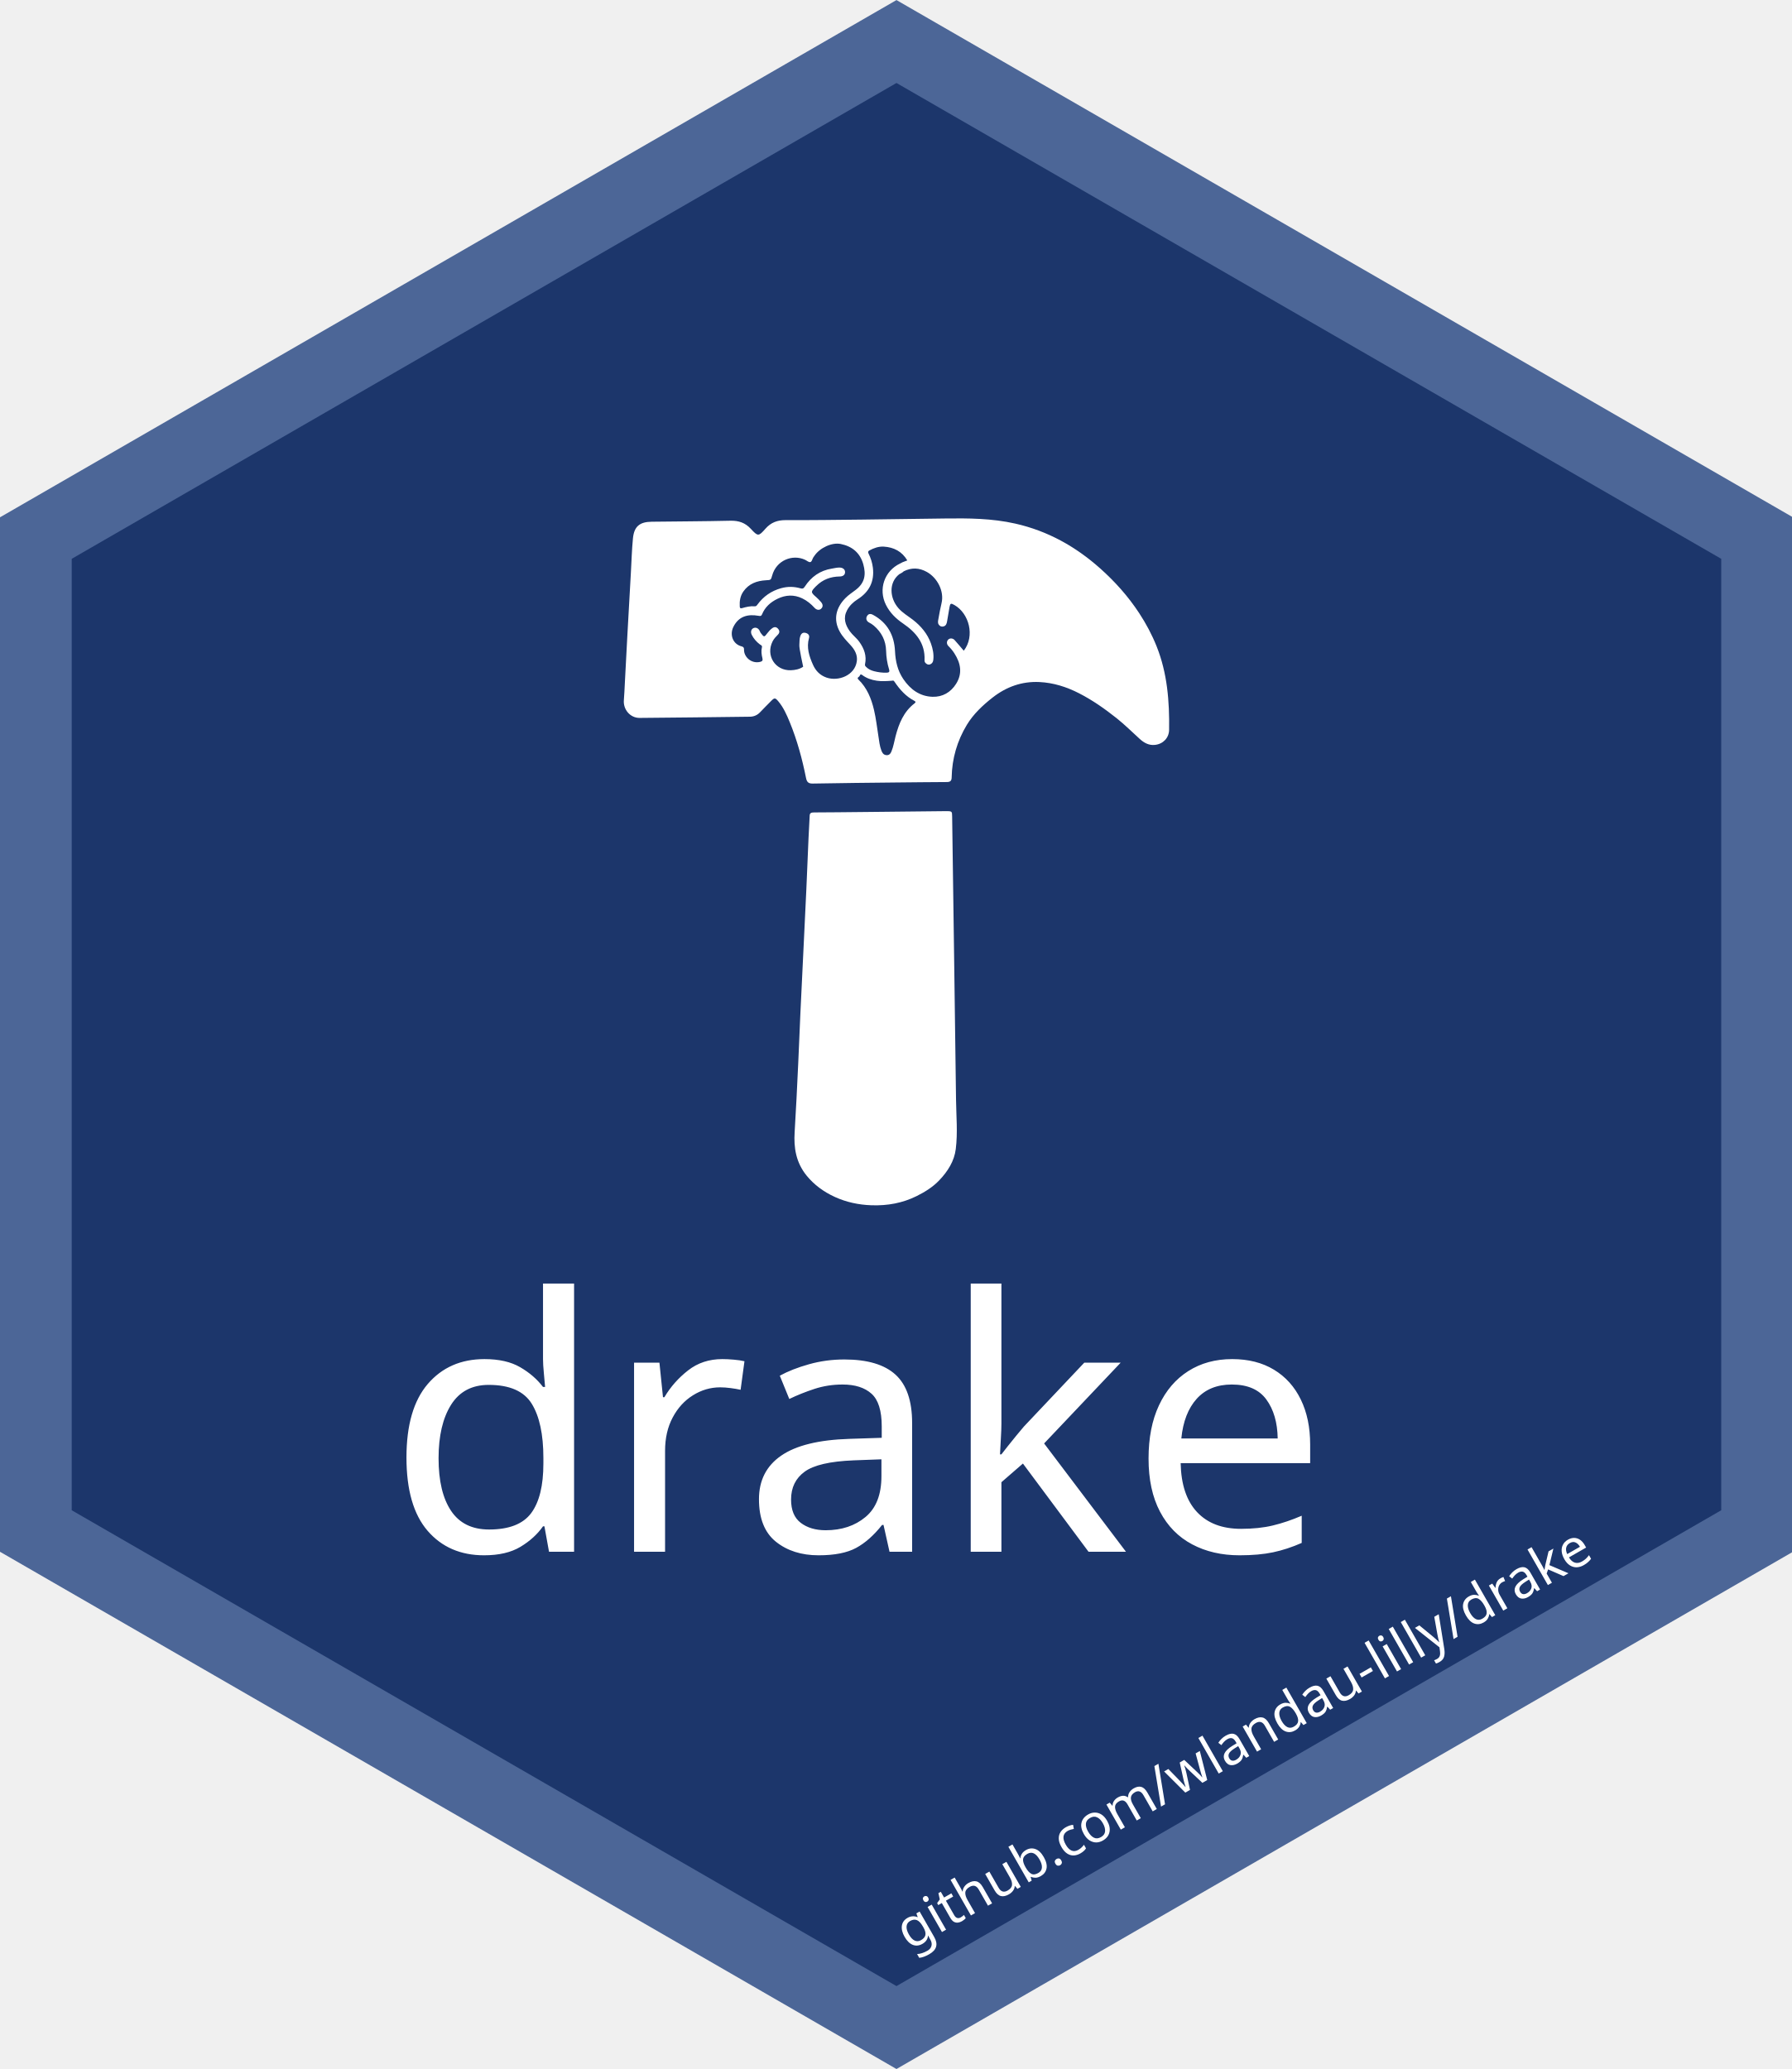
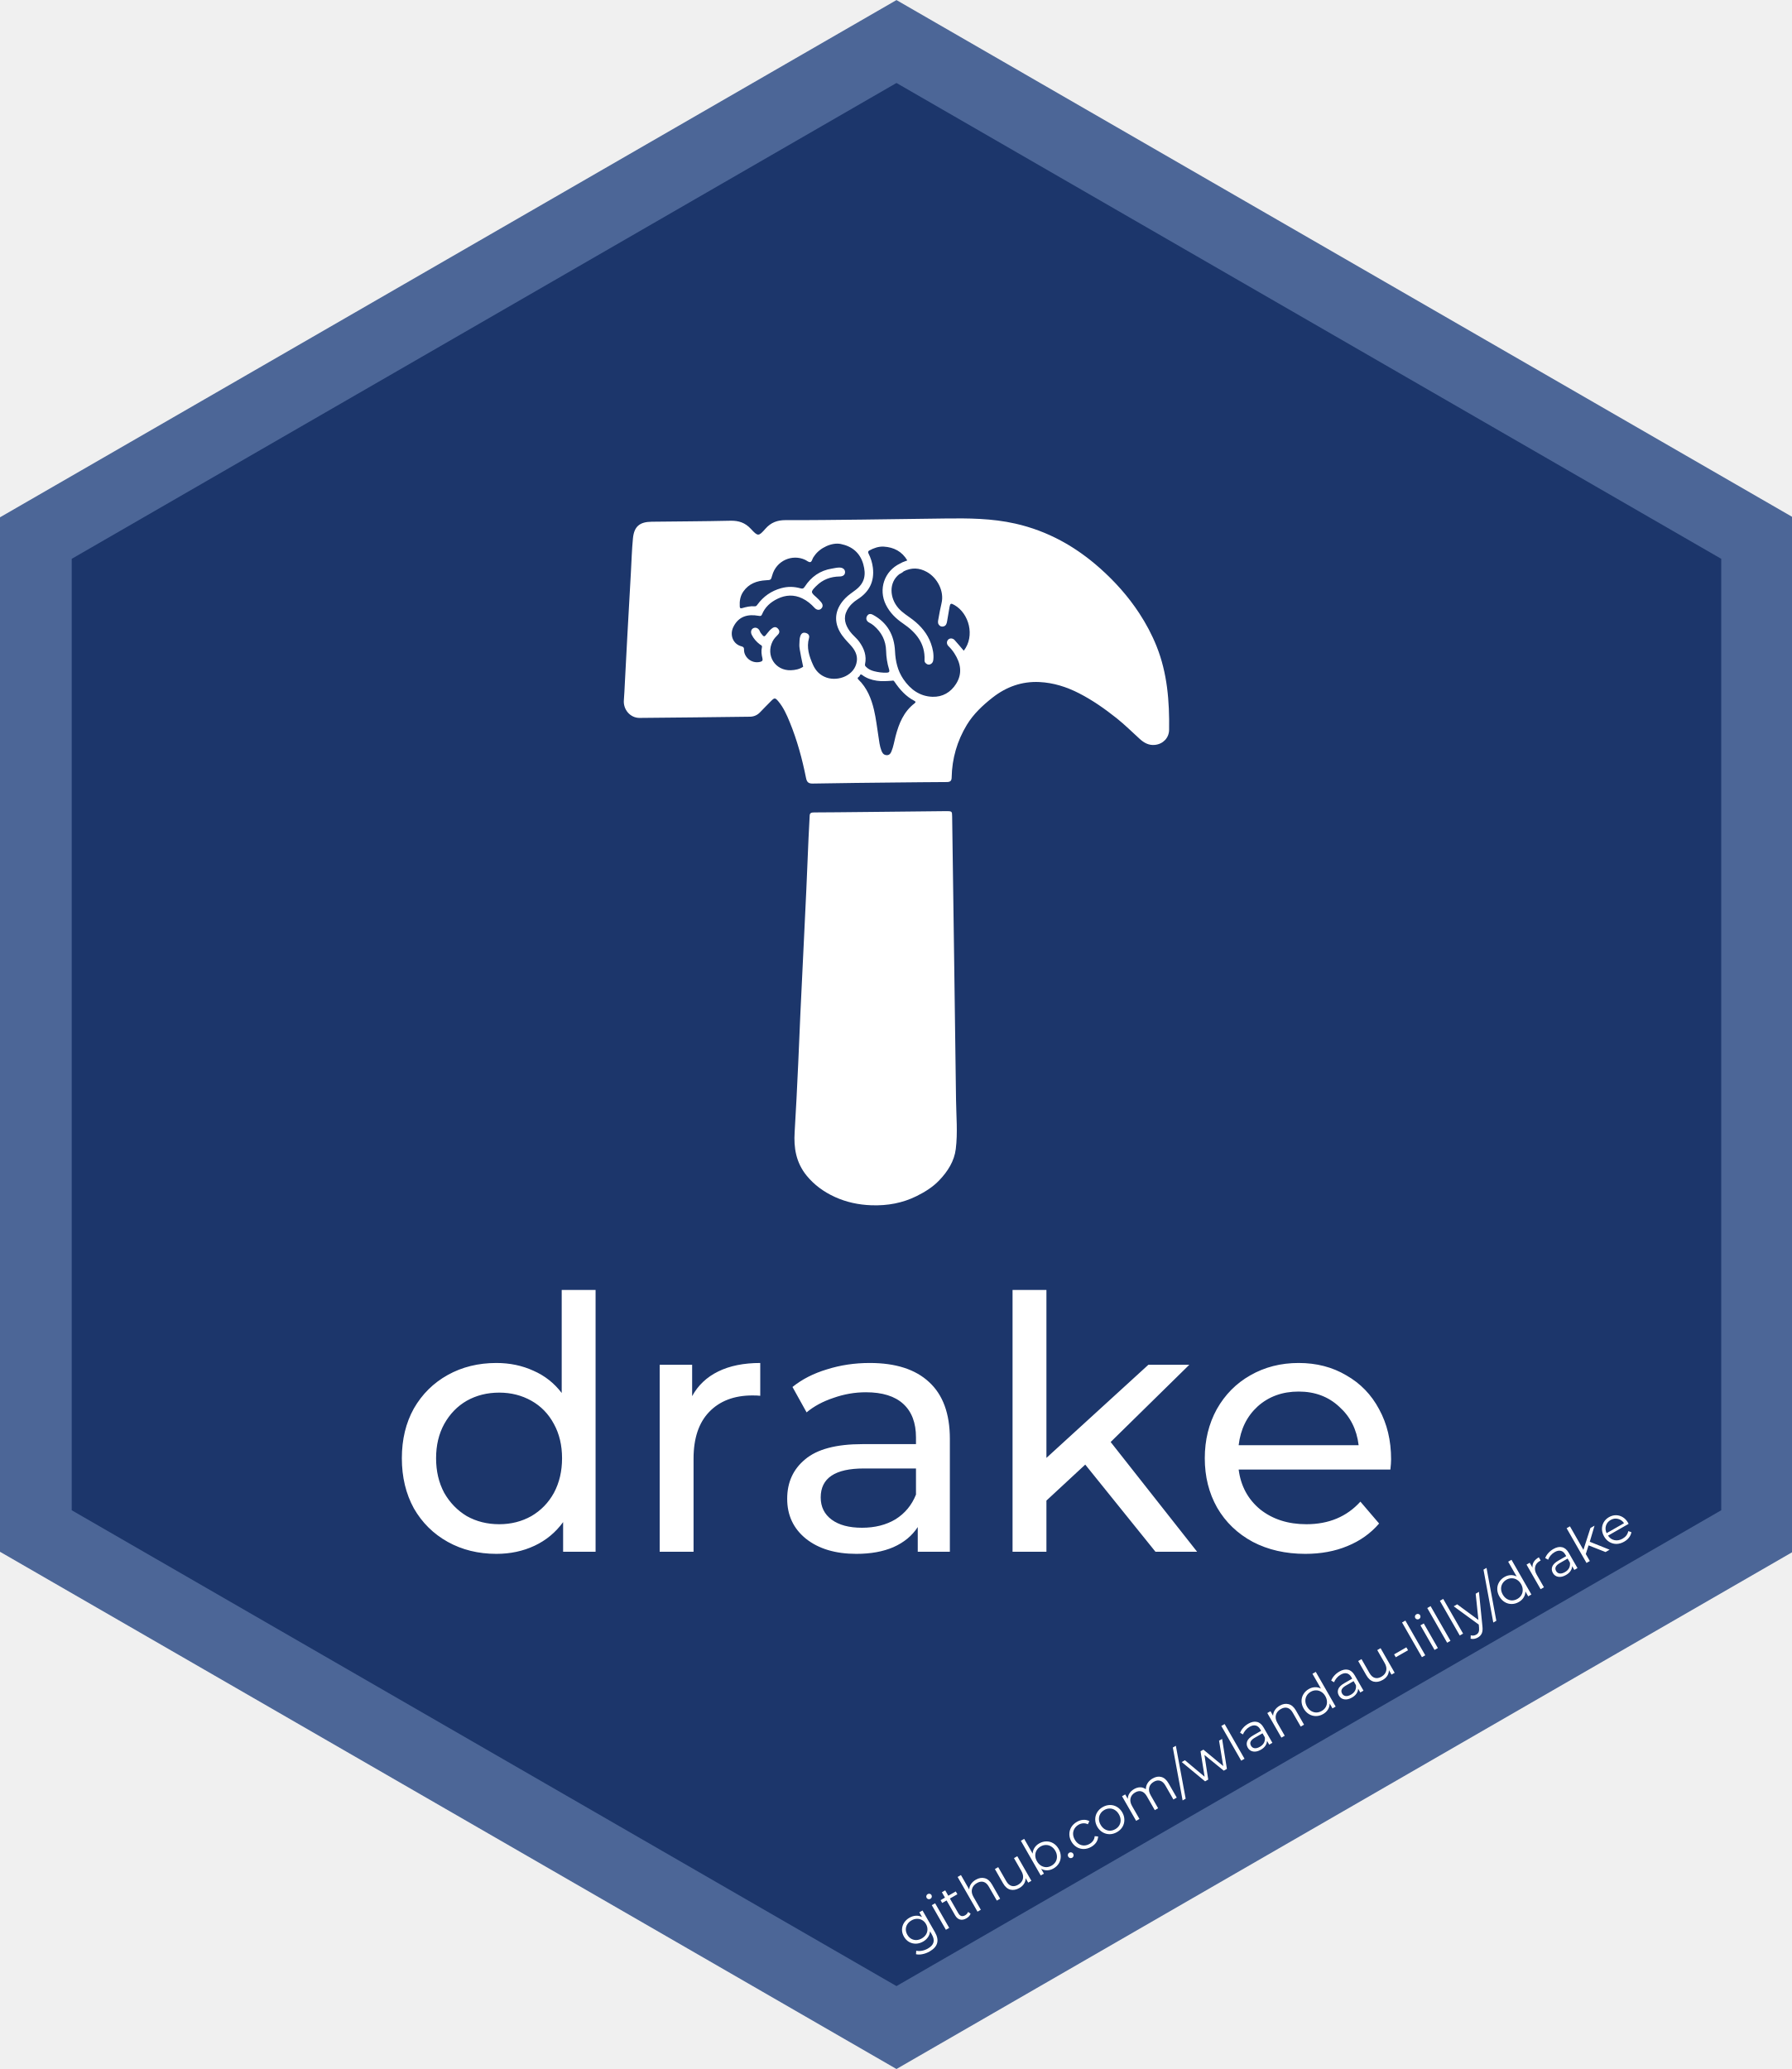
<svg xmlns="http://www.w3.org/2000/svg" xmlns:ns1="https://sketch.io/dtd/" version="1.1" ns1:metadata="eyJ0aXRsZSI6IkxvZ29NYWtyIiwiZGVzY3JpcHRpb24iOiJtYWRlIHdpdGggaHR0cDovL2xvZ29tYWtyLmNvbSIsIm1ldGFkYXRhIjp7InVzZXJBZ2VudCI6eyJ1c2VyQWdlbnQiOiJNb3ppbGxhLzUuMCAoWDExOyBVYnVudHU7IExpbnV4IHg4Nl82NDsgcnY6NTYuMCkgR2Vja28vMjAxMDAxMDEgRmlyZWZveC81Ni4wIiwiZWRnZSI6ZmFsc2UsImZpcmVmb3giOnRydWUsImllIjpmYWxzZSwib3BlcmEiOmZhbHNlLCJjaHJvbWUiOmZhbHNlLCJzYWZhcmkiOmZhbHNlLCJibGFja2JlcnJ5IjpmYWxzZSwibWFjIjpmYWxzZSwid2luZG93cyI6ZmFsc2UsImxpbnV4Ijp0cnVlLCJhbmRyb2lkIjpmYWxzZSwiaW9zIjpmYWxzZSwiX21vYmlsZSI6ZmFsc2UsImNvcmRvdmEiOmZhbHNlLCJwaGFudG9tIjpmYWxzZSwiY2hyb21lQXBwIjpmYWxzZSwibm9kZSI6ZmFsc2UsIm5vZGV3ZWJraXQiOmZhbHNlLCJsYW5nIjoiZW4tdXMiLCJoaXN0b3J5Ijp0cnVlLCJjaG9vc2VFbnRyeSI6ZmFsc2UsImNhbnZhcyI6dHJ1ZSwiY3NzQmFja2dyb3VuZEJsZW5kTW9kZSI6ImJhY2tncm91bmRCbGVuZE1vZGUiLCJjc3NCYWNrZ3JvdW5kQ2xpcCI6ImJhY2tncm91bmRDbGlwIiwiY3NzRmlsdGVyIjoiZmlsdGVyIiwiY3NzVGV4dEZpbGxDb2xvciI6IndlYmtpdFRleHRGaWxsQ29sb3IiLCJjc3NUcmFuc2Zvcm0iOiJ0cmFuc2Zvcm0iLCJjc3NUcmFuc2Zvcm1PcmlnaW4iOiJ0cmFuc2Zvcm1PcmlnaW4iLCJjdHhfaW1hZ2VTbW9vdGhpbmciOnRydWUsImN0eF9saW5lRGFzaCI6dHJ1ZSwiY3R4X2JsaXAiOnRydWUsImdjbyI6eyJzb3VyY2Utb3ZlciI6dHJ1ZSwic291cmNlLWluIjp0cnVlLCJzb3VyY2Utb3V0Ijp0cnVlLCJzb3VyY2UtYXRvcCI6dHJ1ZSwiZGVzdGluYXRpb24tb3ZlciI6dHJ1ZSwiZGVzdGluYXRpb24taW4iOnRydWUsImRlc3RpbmF0aW9uLW91dCI6dHJ1ZSwiZGVzdGluYXRpb24tYXRvcCI6dHJ1ZSwibGlnaHRlciI6dHJ1ZSwiY29weSI6dHJ1ZSwieG9yIjp0cnVlLCJfX2NvbXBvc2l0ZSI6dHJ1ZSwibm9ybWFsIjp0cnVlLCJtdWx0aXBseSI6dHJ1ZSwic2NyZWVuIjp0cnVlLCJvdmVybGF5Ijp0cnVlLCJkYXJrZW4iOnRydWUsImxpZ2h0ZW4iOnRydWUsImNvbG9yLWRvZGdlIjp0cnVlLCJjb2xvci1idXJuIjp0cnVlLCJoYXJkLWxpZ2h0Ijp0cnVlLCJzb2Z0LWxpZ2h0Ijp0cnVlLCJkaWZmZXJlbmNlIjp0cnVlLCJleGNsdXNpb24iOnRydWUsImh1ZSI6dHJ1ZSwic2F0dXJhdGlvbiI6dHJ1ZSwiY29sb3IiOnRydWUsImx1bWlub3NpdHkiOnRydWUsIl9fYmxlbmQiOnRydWV9LCJfcGl4ZWxSYXRpbyI6MSwicGl4ZWxSYXRpbyI6MSwiaWRiIjp0cnVlLCJpbmNvZ25pdG8iOmZhbHNlLCJpb19ibG9iIjp0cnVlLCJpZGJfYmxvYiI6dHJ1ZSwiY2xpcGJvYXJkIjp0cnVlfX0sImNsaXBQYXRoIjp7ImVuYWJsZWQiOnRydWV9LCJleHBvcnREUEkiOjcyLCJleHBvcnRGb3JtYXQiOiJwbmciLCJleHBvcnRRdWFsaXR5IjowLjk1LCJzY2FsZSI6MSwidW5pdHMiOiIlIiwid2lkdGgiOjEwMCwiaGVpZ2h0IjoxMDAsInBhZ2VzIjp7Imxlbmd0aCI6MSwiZGF0YSI6W3sid2lkdGgiOjEwMCwiaGVpZ2h0IjoxMDB9XX19" width="457.047" height="527.768" viewBox="463.36 86 457.047 527.768" ns1:version="5.1.37" id="svg2">
  <defs id="defs23" />
  <path style="fill:#1c366b;fill-opacity:1;stroke:#1c366b;stroke-width:1.03;stroke-opacity:1" d="M 582.169,537.484 473.319,475.296 l 0.215,-125.401 0.215,-125.401 109.119,-62.353 109.119,-62.353 5.6,3.174 c 3.08,1.746 52.214,29.816 109.186,62.38 l 103.585,59.206 v 125.34 125.34 l -108.635,62.218 c -59.749,34.22 -109.101,62.22 -109.67,62.224 -0.569,0.003 -50.017,-27.979 -109.885,-62.183 z" id="path4525" />
-   <text xml:space="preserve" style="font-style:normal;font-weight:normal;font-size:40px;line-height:125%;font-family:sans-serif;letter-spacing:0px;word-spacing:0px;fill:#000000;fill-opacity:1;stroke:none;stroke-width:1px;stroke-linecap:butt;stroke-linejoin:miter;stroke-opacity:1" x="562.073" y="481.824" id="text4180">
-     <tspan id="tspan4182" x="562.073" y="481.824" style="font-style:normal;font-variant:normal;font-weight:500;font-stretch:normal;font-size:90px;font-family:Montserrat;-inkscape-font-specification:'Montserrat Medium';fill:#ffffff;fill-opacity:1">drake</tspan>
-   </text>
-   <text xml:space="preserve" style="font-style:normal;font-weight:normal;font-size:40px;line-height:125%;font-family:sans-serif;letter-spacing:0px;word-spacing:0px;fill:#000000;fill-opacity:1;stroke:none;stroke-width:1px;stroke-linecap:butt;stroke-linejoin:miter;stroke-opacity:1" x="313.252" y="851.972" id="text4241" transform="matrix(0.8677533,-0.4969951,0.4969951,0.8677533,0,0)">
-     <tspan id="tspan4243" x="313.252" y="851.972" style="font-style:normal;font-variant:normal;font-weight:normal;font-stretch:normal;font-size:13.75px;font-family:Montserrat;-inkscape-font-specification:Montserrat;fill:#ffffff">github.com/wlandau-lilly/drake</tspan>
-   </text>
+   <path id="path4500" style="font-style:normal;font-variant:normal;font-weight:500;font-stretch:normal;font-size:90px;line-height:125%;font-family:Montserrat;-inkscape-font-specification:'Montserrat Medium';letter-spacing:0px;word-spacing:0px;fill:#ffffff;fill-opacity:1;stroke:none;stroke-width:1px;stroke-linecap:butt;stroke-linejoin:miter;stroke-opacity:1" d="m 818.158,458.244 q 0,0.99 -0.18,2.61 h -38.7 q 0.81,6.3 5.49,10.17 4.77,3.78 11.79,3.78 8.55,0 13.77,-5.76 l 4.77,5.58 q -3.24,3.78 -8.1,5.76 -4.77,1.98 -10.71,1.98 -7.56,0 -13.41,-3.06 -5.85,-3.15 -9.09,-8.73 -3.15,-5.58 -3.15,-12.6 0,-6.93 3.06,-12.51 3.15,-5.58 8.55,-8.64 5.49,-3.15 12.33,-3.15 6.84,0 12.15,3.15 5.4,3.06 8.37,8.64 3.06,5.58 3.06,12.78 z m -23.58,-17.28 q -6.21,0 -10.44,3.78 -4.14,3.78 -4.86,9.9 h 30.6 q -0.72,-6.03 -4.95,-9.81 -4.14,-3.87 -10.35,-3.87 z m -54.428,18.63 -9.9,9.18 v 13.05 h -8.64 v -66.78 h 8.64 v 42.84 l 26.01,-23.76 h 10.44 l -20.07,19.71 22.05,27.99 h -10.62 z m -54.959,-25.92 q 9.9,0 15.12,4.86 5.31,4.86 5.31,14.49 v 28.8 h -8.19 v -6.3 q -2.16,3.33 -6.21,5.13 -3.96,1.71 -9.45,1.71 -8.01,0 -12.87,-3.87 -4.77,-3.87 -4.77,-10.17 0,-6.3 4.59,-10.08 4.59,-3.87 14.58,-3.87 h 13.68 v -1.71 q 0,-5.58 -3.24,-8.55 -3.24,-2.97 -9.54,-2.97 -4.23,0 -8.28,1.44 -4.05,1.35 -6.84,3.69 l -3.6,-6.48 q 3.69,-2.97 8.82,-4.5 5.13,-1.62 10.89,-1.62 z m -1.98,42.03 q 4.95,0 8.55,-2.16 3.6,-2.25 5.22,-6.3 v -6.66 h -13.32 q -10.98,0 -10.98,7.38 0,3.6 2.79,5.67 2.79,2.07 7.74,2.07 z m -43.321,-33.57 q 2.25,-4.14 6.66,-6.3 4.41,-2.16 10.71,-2.16 v 8.37 q -0.72,-0.09 -1.98,-0.09 -7.02,0 -11.07,4.23 -3.96,4.14 -3.96,11.88 v 23.76 h -8.64 v -47.7 h 8.28 z m -24.628,-27.09 v 66.78 h -8.28 v -7.56 q -2.88,3.96 -7.29,6.03 -4.41,2.07 -9.72,2.07 -6.93,0 -12.42,-3.06 -5.49,-3.06 -8.64,-8.55 -3.06,-5.58 -3.06,-12.78 0,-7.2 3.06,-12.69 3.15,-5.49 8.64,-8.55 5.49,-3.06 12.42,-3.06 5.13,0 9.45,1.98 4.32,1.89 7.2,5.67 v -26.28 z m -24.57,59.76 q 4.5,0 8.19,-2.07 3.69,-2.16 5.76,-5.94 2.07,-3.87 2.07,-8.82 0,-4.95 -2.07,-8.73 -2.07,-3.87 -5.76,-5.94 -3.69,-2.07 -8.19,-2.07 -4.59,0 -8.28,2.07 -3.6,2.07 -5.76,5.94 -2.07,3.78 -2.07,8.73 0,4.95 2.07,8.82 2.16,3.78 5.76,5.94 3.69,2.07 8.28,2.07 z" />
+   <path id="path4568" style="font-style:normal;font-variant:normal;font-weight:normal;font-stretch:normal;font-size:13.75px;line-height:125%;font-family:Montserrat;-inkscape-font-specification:Montserrat;letter-spacing:0px;word-spacing:0px;fill:#ffffff;fill-opacity:1;stroke:none;stroke-width:1px;stroke-linecap:butt;stroke-linejoin:miter;stroke-opacity:1" d="m 878.735,474.71 -5.25,3.007 q 0.632,0.937 1.661,1.156 1.022,0.207 2.06,-0.387 0.585,-0.335 0.958,-0.818 0.366,-0.495 0.492,-1.106 l 0.792,0.276 q -0.131,0.74 -0.613,1.365 -0.47,0.618 -1.222,1.048 -0.966,0.554 -1.95,0.578 -0.979,0.006 -1.813,-0.483 -0.834,-0.489 -1.361,-1.407 -0.526,-0.919 -0.549,-1.872 -0.011,-0.96 0.449,-1.762 0.472,-0.809 1.343,-1.308 0.871,-0.499 1.795,-0.49 0.924,0.009 1.735,0.512 0.804,0.49 1.337,1.421 z m -4.589,-0.985 q -0.907,0.519 -1.192,1.459 -0.281,0.921 0.169,1.9 l 4.45,-2.549 q -0.617,-0.883 -1.565,-1.1 -0.943,-0.236 -1.862,0.29 z m -5.628,6.472 -0.7,2.208 1.025,1.79 -0.847,0.485 -5.071,-8.853 0.847,-0.485 3.437,6.002 1.785,-5.57 1.05,-0.601 -1.215,4.103 5.06,2.03 -1.038,0.595 z m -8.987,0.932 q 1.229,-0.704 2.241,-0.459 1.005,0.233 1.695,1.438 l 2.228,3.89 -0.811,0.465 -0.56,-0.978 q -0.006,0.653 -0.41,1.249 -0.392,0.589 -1.155,1.026 -1.05,0.601 -1.957,0.456 -0.907,-0.146 -1.379,-0.969 -0.458,-0.799 -0.165,-1.617 0.304,-0.824 1.569,-1.548 l 1.993,-1.141 -0.219,-0.382 q -0.465,-0.811 -1.157,-0.969 -0.699,-0.17 -1.57,0.329 -0.597,0.342 -1.029,0.859 -0.44,0.505 -0.635,1.077 l -0.744,-0.414 q 0.245,-0.679 0.79,-1.276 0.538,-0.609 1.278,-1.033 z m 2.975,5.886 q 0.716,-0.41 1.044,-1.026 0.322,-0.628 0.217,-1.392 l -0.588,-1.026 -1.969,1.128 q -1.611,0.923 -0.968,2.044 0.314,0.549 0.916,0.632 0.595,0.071 1.347,-0.359 z m -8.289,-1.147 q -0.064,-0.803 0.336,-1.46 0.412,-0.664 1.283,-1.163 l 0.472,0.823 -0.21,0.104 q -0.99,0.567 -1.203,1.497 -0.212,0.93 0.416,2.027 l 1.831,3.198 -0.847,0.485 -3.595,-6.276 0.811,-0.465 z m -5.351,-1.99 5.071,8.853 -0.811,0.465 -0.711,-1.241 q -0.02,0.851 -0.461,1.547 -0.429,0.689 -1.217,1.14 -0.883,0.506 -1.831,0.51 -0.948,0.004 -1.771,-0.491 -0.823,-0.495 -1.356,-1.426 -0.533,-0.931 -0.544,-1.891 -0.011,-0.96 0.479,-1.764 0.484,-0.816 1.366,-1.321 0.764,-0.437 1.557,-0.464 0.798,-0.045 1.54,0.338 l -2.159,-3.77 z m 1.512,9.972 q 0.656,-0.376 1.01,-0.975 0.359,-0.618 0.336,-1.349 -0.011,-0.738 -0.421,-1.454 -0.41,-0.716 -1.041,-1.099 -0.619,-0.39 -1.327,-0.381 -0.703,-0.01 -1.359,0.366 -0.668,0.383 -1.027,1 -0.354,0.599 -0.343,1.337 0.023,0.732 0.433,1.448 0.41,0.716 1.029,1.106 0.631,0.383 1.334,0.393 0.708,-0.009 1.376,-0.392 z m -8.658,-7.464 0.776,-0.444 2.5,13.495 -0.776,0.444 z m -1.154,5.668 0.887,8.825 q 0.124,1.102 -0.165,1.759 -0.289,0.657 -0.993,1.06 -0.453,0.26 -0.929,0.342 -0.476,0.082 -0.926,-0.04 l 0.032,-0.858 q 0.751,0.204 1.419,-0.179 0.43,-0.246 0.591,-0.655 0.174,-0.416 0.108,-1.139 l -0.074,-0.766 -6.392,-4.658 0.883,-0.506 5.417,3.98 -0.692,-6.686 z m -9.966,2.285 0.847,-0.485 5.071,8.853 -0.847,0.485 z m -3.216,1.842 0.847,-0.485 5.071,8.853 -0.847,0.485 z m -1.74,4.419 0.847,-0.485 3.595,6.276 -0.847,0.485 z m -0.356,-1.618 q -0.263,0.15 -0.544,0.074 -0.281,-0.076 -0.425,-0.327 -0.137,-0.239 -0.06,-0.52 0.076,-0.281 0.339,-0.432 0.262,-0.15 0.544,-0.074 0.275,0.065 0.411,0.303 0.15,0.263 0.074,0.544 -0.076,0.281 -0.339,0.432 z m -4.336,0.883 0.847,-0.485 5.071,8.853 -0.847,0.485 z m -2.026,8.132 3.126,-1.79 0.424,0.74 -3.126,1.79 z m -3.45,-1.574 3.595,6.276 -0.811,0.465 -0.656,-1.145 q -0.006,0.764 -0.406,1.421 -0.407,0.645 -1.159,1.076 -1.229,0.704 -2.334,0.434 -1.1,-0.289 -1.859,-1.613 l -2.084,-3.639 0.847,-0.485 2.036,3.556 q 0.567,0.99 1.35,1.223 0.783,0.233 1.69,-0.286 0.99,-0.567 1.221,-1.492 0.224,-0.937 -0.391,-2.01 l -1.886,-3.293 z m -10.525,5.965 q 1.229,-0.704 2.241,-0.459 1.005,0.233 1.695,1.438 l 2.228,3.89 -0.811,0.465 -0.56,-0.978 q -0.006,0.653 -0.41,1.249 -0.392,0.589 -1.155,1.026 -1.05,0.601 -1.957,0.456 -0.907,-0.146 -1.379,-0.969 -0.458,-0.799 -0.165,-1.617 0.304,-0.824 1.569,-1.548 l 1.993,-1.141 -0.219,-0.382 q -0.465,-0.811 -1.157,-0.969 -0.699,-0.17 -1.57,0.329 -0.597,0.342 -1.029,0.859 -0.44,0.505 -0.635,1.077 l -0.744,-0.414 q 0.245,-0.679 0.79,-1.276 0.538,-0.609 1.278,-1.033 z m 2.975,5.886 q 0.716,-0.41 1.044,-1.026 0.322,-0.628 0.217,-1.392 l -0.588,-1.026 -1.969,1.128 q -1.611,0.923 -0.968,2.044 0.314,0.549 0.916,0.632 0.595,0.071 1.347,-0.359 z m -8.979,-5.807 5.071,8.853 -0.811,0.465 -0.711,-1.241 q -0.02,0.851 -0.461,1.547 -0.429,0.689 -1.217,1.14 -0.883,0.506 -1.831,0.51 -0.948,0.004 -1.771,-0.491 -0.823,-0.495 -1.356,-1.426 -0.533,-0.931 -0.544,-1.891 -0.011,-0.96 0.479,-1.764 0.484,-0.816 1.366,-1.321 0.764,-0.437 1.557,-0.464 0.798,-0.045 1.54,0.338 l -2.159,-3.77 z m 1.512,9.972 q 0.656,-0.376 1.01,-0.975 0.359,-0.618 0.336,-1.349 -0.011,-0.738 -0.421,-1.454 -0.41,-0.716 -1.041,-1.099 -0.619,-0.39 -1.327,-0.381 -0.703,-0.01 -1.359,0.366 -0.668,0.383 -1.027,1 -0.354,0.599 -0.343,1.337 0.023,0.732 0.433,1.448 0.41,0.716 1.029,1.106 0.631,0.383 1.334,0.393 0.708,-0.009 1.376,-0.392 z m -10.703,-1.349 q 1.181,-0.677 2.27,-0.381 1.093,0.277 1.845,1.589 l 2.084,3.639 -0.847,0.485 -2.036,-3.556 q -0.56,-0.978 -1.343,-1.211 -0.783,-0.233 -1.69,0.286 -1.014,0.581 -1.262,1.531 -0.243,0.931 0.365,1.993 l 1.886,3.293 -0.847,0.485 -3.595,-6.276 0.811,-0.465 0.663,1.157 q 0.018,-0.771 0.449,-1.43 0.436,-0.677 1.247,-1.142 z m -8.04,4.605 q 1.229,-0.704 2.241,-0.459 1.005,0.233 1.695,1.438 l 2.228,3.89 -0.811,0.465 -0.56,-0.978 q -0.006,0.653 -0.41,1.249 -0.392,0.589 -1.155,1.026 -1.05,0.601 -1.957,0.456 -0.907,-0.146 -1.379,-0.969 -0.458,-0.799 -0.165,-1.617 0.304,-0.824 1.569,-1.548 l 1.993,-1.141 -0.219,-0.382 q -0.465,-0.811 -1.157,-0.969 -0.699,-0.17 -1.57,0.329 -0.597,0.342 -1.029,0.859 -0.44,0.505 -0.635,1.077 l -0.744,-0.414 q 0.245,-0.679 0.79,-1.276 0.538,-0.609 1.278,-1.033 z m 2.975,5.886 q 0.716,-0.41 1.044,-1.026 0.322,-0.628 0.217,-1.392 l -0.588,-1.026 -1.969,1.128 q -1.611,0.923 -0.968,2.044 0.314,0.549 0.916,0.632 0.595,0.071 1.347,-0.359 z m -9.835,-5.316 0.847,-0.485 5.071,8.853 -0.847,0.485 z m 0.201,3.308 1.22,7.636 -0.799,0.458 -4.926,-4.008 0.965,6.277 -0.799,0.458 -5.957,-4.923 0.811,-0.465 5.023,4.206 -1.038,-6.488 0.728,-0.417 5.059,4.185 -1.062,-6.475 z m -12.571,2.193 0.776,-0.444 2.5,13.495 -0.776,0.444 z m -5.153,7.895 q 1.181,-0.677 2.239,-0.379 1.07,0.291 1.828,1.615 l 2.084,3.639 -0.847,0.485 -2.036,-3.556 q -0.56,-0.978 -1.331,-1.218 -0.759,-0.247 -1.618,0.245 -0.978,0.56 -1.191,1.49 -0.219,0.918 0.389,1.98 l 1.886,3.293 -0.847,0.485 -2.036,-3.556 q -0.56,-0.978 -1.331,-1.218 -0.759,-0.247 -1.63,0.252 -0.966,0.554 -1.191,1.49 -0.219,0.918 0.389,1.98 l 1.886,3.293 -0.847,0.485 -3.595,-6.276 0.811,-0.465 0.656,1.145 q 0.006,-0.764 0.425,-1.416 0.419,-0.652 1.194,-1.096 0.787,-0.451 1.552,-0.445 0.776,-7.7e-4 1.438,0.491 -0.009,-0.819 0.437,-1.534 0.451,-0.734 1.286,-1.212 z m -9.086,13.681 q -0.907,0.519 -1.867,0.531 -0.967,-7.5e-4 -1.801,-0.489 -0.834,-0.489 -1.361,-1.407 -0.526,-0.919 -0.525,-1.886 7.5e-4,-0.967 0.496,-1.79 0.495,-0.823 1.402,-1.342 0.907,-0.519 1.867,-0.531 0.96,-0.011 1.783,0.484 0.834,0.489 1.361,1.407 0.526,0.919 0.525,1.886 0.011,0.96 -0.477,1.795 -0.495,0.823 -1.402,1.342 z m -0.431,-0.752 q 0.668,-0.383 1.022,-0.982 0.359,-0.618 0.336,-1.349 -0.023,-0.732 -0.433,-1.448 -0.41,-0.716 -1.03,-1.106 -0.619,-0.39 -1.327,-0.381 -0.703,-0.01 -1.371,0.373 -0.668,0.383 -1.027,1 -0.354,0.599 -0.343,1.337 0.023,0.732 0.433,1.448 0.41,0.716 1.029,1.106 0.631,0.383 1.334,0.393 0.708,-0.009 1.376,-0.392 z m -6.129,4.508 q -0.931,0.533 -1.903,0.551 -0.96,0.011 -1.795,-0.477 -0.841,-0.501 -1.367,-1.419 -0.526,-0.919 -0.525,-1.886 7.5e-4,-0.967 0.496,-1.79 0.507,-0.829 1.438,-1.362 0.811,-0.465 1.628,-0.505 0.822,-0.059 1.54,0.338 l -0.386,0.792 q -0.577,-0.288 -1.184,-0.241 -0.614,0.035 -1.175,0.356 -0.68,0.39 -1.051,1.014 -0.366,0.606 -0.355,1.344 0.023,0.732 0.433,1.448 0.417,0.728 1.036,1.118 0.625,0.371 1.339,0.374 0.72,-0.016 1.4,-0.406 0.561,-0.321 0.908,-0.821 0.347,-0.5 0.391,-1.143 l 0.878,0.067 q -0.021,0.82 -0.481,1.512 -0.467,0.679 -1.266,1.137 z m -4.871,2.79 q -0.263,0.15 -0.563,0.069 -0.288,-0.088 -0.445,-0.363 -0.157,-0.274 -0.081,-0.556 0.082,-0.3 0.344,-0.451 0.262,-0.15 0.563,-0.069 0.293,0.07 0.451,0.344 0.157,0.274 0.076,0.575 -0.082,0.3 -0.344,0.451 z m -8.406,-3.663 q 0.883,-0.506 1.831,-0.51 0.941,-0.016 1.764,0.479 0.823,0.495 1.356,1.426 0.533,0.931 0.544,1.891 0.011,0.96 -0.472,1.776 -0.484,0.816 -1.366,1.321 -0.787,0.451 -1.611,0.479 -0.812,0.021 -1.556,-0.392 l 0.711,1.241 -0.811,0.465 -5.071,-8.853 0.847,-0.485 2.159,3.77 q 0.045,-0.834 0.476,-1.493 0.436,-0.678 1.2,-1.115 z m 3.166,5.666 q 0.656,-0.376 1.022,-0.982 0.359,-0.618 0.336,-1.349 -0.011,-0.738 -0.421,-1.454 -0.41,-0.716 -1.041,-1.099 -0.619,-0.39 -1.327,-0.381 -0.715,-0.003 -1.371,0.373 -0.668,0.383 -1.027,1 -0.354,0.599 -0.343,1.337 0.023,0.732 0.433,1.448 0.41,0.716 1.03,1.106 0.631,0.383 1.334,0.393 0.708,-0.009 1.376,-0.392 z m -8.756,-2.401 3.595,6.276 -0.811,0.465 -0.656,-1.145 q -0.006,0.764 -0.406,1.421 -0.407,0.645 -1.159,1.076 -1.229,0.704 -2.334,0.434 -1.1,-0.289 -1.859,-1.613 l -2.084,-3.639 0.847,-0.485 2.036,3.556 q 0.567,0.99 1.35,1.223 0.783,0.233 1.69,-0.286 0.99,-0.567 1.221,-1.492 0.224,-0.937 -0.391,-2.01 l -1.886,-3.293 z m -10.572,5.991 q 1.181,-0.677 2.27,-0.381 1.093,0.277 1.845,1.589 l 2.084,3.639 -0.847,0.485 -2.036,-3.556 q -0.56,-0.978 -1.343,-1.211 -0.783,-0.233 -1.69,0.286 -1.014,0.581 -1.262,1.531 -0.243,0.931 0.365,1.993 l 1.886,3.293 -0.847,0.485 -5.071,-8.853 0.847,-0.485 2.105,3.675 q 0.032,-0.747 0.469,-1.394 0.438,-0.647 1.225,-1.098 z m -1.337,8.657 q -0.116,0.351 -0.405,0.676 -0.285,0.306 -0.666,0.524 -0.883,0.506 -1.634,0.302 -0.751,-0.204 -1.249,-1.075 l -2.173,-3.794 -1.122,0.642 -0.41,-0.716 1.122,-0.642 -0.786,-1.372 0.847,-0.485 0.786,1.372 1.909,-1.093 0.41,0.716 -1.909,1.093 2.146,3.747 q 0.321,0.561 0.766,0.702 0.45,0.122 0.975,-0.178 0.263,-0.15 0.453,-0.371 0.203,-0.227 0.293,-0.485 z m -9.897,-2.159 0.847,-0.485 3.595,6.276 -0.847,0.485 z m -0.356,-1.618 q -0.263,0.15 -0.544,0.074 -0.281,-0.076 -0.425,-0.327 -0.137,-0.239 -0.06,-0.52 0.076,-0.281 0.339,-0.432 0.263,-0.15 0.544,-0.074 0.275,0.065 0.411,0.303 0.15,0.263 0.074,0.544 -0.076,0.281 -0.339,0.432 z m -2.013,2.975 3.157,5.512 q 0.916,1.599 0.566,2.813 -0.331,1.22 -1.906,2.122 -0.871,0.499 -1.809,0.687 -0.919,0.194 -1.668,0.02 l 0.06,-0.89 q 0.686,0.146 1.46,0.004 0.786,-0.149 1.502,-0.559 1.193,-0.683 1.433,-1.565 0.246,-0.87 -0.423,-2.039 l -0.458,-0.799 q -0.052,0.822 -0.519,1.501 -0.455,0.672 -1.23,1.117 -0.883,0.506 -1.829,0.541 -0.941,0.016 -1.755,-0.437 -0.809,-0.472 -1.315,-1.355 -0.506,-0.883 -0.496,-1.807 0.021,-0.931 0.518,-1.723 0.497,-0.792 1.392,-1.304 0.799,-0.458 1.628,-0.505 0.829,-0.047 1.571,0.336 l -0.69,-1.205 z m -0.182,7.124 q 0.68,-0.39 1.065,-0.99 0.378,-0.613 0.376,-1.308 0.01,-0.703 -0.373,-1.371 -0.383,-0.668 -0.987,-1.004 -0.599,-0.354 -1.312,-0.326 -0.708,0.009 -1.4,0.406 -0.68,0.39 -1.065,0.99 -0.373,0.594 -0.382,1.297 0.002,0.696 0.385,1.364 0.383,0.668 0.982,1.022 0.611,0.347 1.319,0.338 0.713,-0.028 1.393,-0.418 z" />
  <path d="m 692.005,107.168 210.353,121.378 0,242.694 -210.353,121.378 -210.353,-121.378 0,-242.694 z m 0,-21.15 -228.645,131.937 0,263.877 228.645,131.937 228.645,-131.937 0,-263.877 z" id="path4" style="fill:#4c6697;fill-opacity:1" />
  <g id="g14-7-6" transform="matrix(-1.999304,-0.0532811,-0.05328131,1.999296,1161.546,-144.6881)">
    <g id="g12-3-4">
      <path style="clip-rule:evenodd;fill:#ffffff;fill-rule:evenodd" d="m 263.986,211.75 c -0.042,-0.736 -0.048,-1.474 -0.068,-2.211 -0.053,-2.014 -0.102,-4.027 -0.158,-6.042 -0.075,-2.679 -0.156,-5.356 -0.236,-8.036 -0.043,-1.457 -0.043,-2.917 -0.146,-4.369 -0.107,-1.52 -0.798,-2.126 -2.327,-2.185 -3.351,-0.13 -6.703,-0.229 -10.052,-0.395 -1.045,-0.051 -1.877,0.204 -2.619,0.967 -0.931,0.955 -1.008,0.953 -1.863,-0.071 -0.684,-0.819 -1.493,-1.135 -2.539,-1.16 -3.244,-0.074 -6.486,-0.205 -9.729,-0.327 -3.514,-0.133 -7.025,-0.281 -10.538,-0.422 -3.023,-0.122 -6.036,-0.182 -9.035,0.414 -4.163,0.826 -7.776,2.727 -10.984,5.442 -1.925,1.63 -3.646,3.456 -5.096,5.541 -0.92,1.323 -1.706,2.71 -2.339,4.178 -1.459,3.384 -1.835,6.973 -1.878,10.612 -0.013,1.027 0.716,1.815 1.732,1.961 0.773,0.111 1.396,-0.206 1.968,-0.695 1.01,-0.863 1.968,-1.777 3.039,-2.582 1.545,-1.161 3.137,-2.216 4.876,-3.048 1.604,-0.767 3.289,-1.255 5.082,-1.293 2.241,-0.047 4.201,0.723 5.908,2.132 1.242,1.025 2.397,2.174 3.193,3.57 1.183,2.074 1.778,4.348 1.76,6.756 -0.003,0.421 0.142,0.595 0.602,0.607 2.141,0.056 4.281,0.16 6.422,0.227 1.053,0.033 9.553,0.357 10.632,0.42 0.588,0.035 0.789,-0.174 0.907,-0.688 0.553,-2.422 1.264,-4.797 2.271,-7.074 0.407,-0.921 0.84,-1.834 1.514,-2.597 0.422,-0.477 0.513,-0.465 0.936,-0.016 0.456,0.486 0.916,0.971 1.362,1.467 0.347,0.385 0.779,0.58 1.284,0.6 4.683,0.182 9.364,0.368 14.048,0.528 1.197,0.044 2.14,-1.013 2.071,-2.211 z" id="path4508" />
      <path style="clip-rule:evenodd;fill:#ffffff;fill-rule:evenodd;stroke-width:0.888" d="m 240.528,257.661 c -0.047,-2.188 -0.065,-4.376 -0.109,-6.563 -0.069,-3.465 -0.149,-6.93 -0.223,-10.395 -0.04,-1.82 -0.083,-3.637 -0.115,-5.456 -0.04,-2.188 -0.066,-4.374 -0.105,-6.561 -0.018,-0.951 -0.055,-1.903 -0.07,-2.854 -0.005,-0.306 -0.161,-0.405 -0.559,-0.414 -1.349,-0.026 -14.764,-0.539 -16.683,-0.607 -0.896,-0.032 -0.894,-0.03 -0.922,0.656 -0.488,12.028 -0.985,24.055 -1.457,36.085 -0.083,2.101 -0.341,4.202 -0.135,6.308 0.147,1.506 0.911,2.848 2.038,4.08 0.769,0.841 1.738,1.488 2.812,2.056 1.735,0.918 3.648,1.332 5.72,1.313 1.649,-0.015 3.193,-0.311 4.646,-0.921 1.519,-0.638 2.76,-1.536 3.709,-2.641 1.406,-1.64 1.743,-3.521 1.673,-5.481 -0.104,-2.869 -0.158,-5.736 -0.219,-8.605 z" id="path10-9-8" />
    </g>
  </g>
  <path id="path10-7-1" style="clip-rule:evenodd;fill:#1c366b;fill-opacity:1;fill-rule:evenodd;stroke-width:2" d="m 709.169,251.989 c -0.779,-0.912 -1.537,-1.834 -2.337,-2.719 -0.47,-0.516 -1.239,-0.535 -1.645,-0.104 -0.436,0.46 -0.421,1.164 0.088,1.66 0.569,0.557 1.073,1.164 1.499,1.833 1.601,2.496 2.114,5.085 0.455,7.747 -1.376,2.207 -3.488,3.416 -6.037,3.332 -3.234,-0.104 -5.66,-1.88 -7.443,-4.517 -1.448,-2.144 -2,-4.534 -2.118,-7.12 -0.186,-4.042 -1.928,-7.265 -5.599,-9.258 -0.713,-0.387 -1.221,-0.26 -1.559,0.342 -0.334,0.597 -0.12,1.264 0.547,1.614 0.43,0.225 0.837,0.472 1.205,0.788 1.98,1.692 3.071,3.832 3.134,6.429 0.039,1.614 0.283,3.186 0.752,4.712 0.214,0.691 -0.056,0.84 -0.611,0.861 -1.087,0.041 -2.17,-0.108 -3.209,-0.375 -0.747,-0.192 -1.492,-0.522 -2.063,-1.127 -0.192,-0.205 -0.311,-0.346 -0.244,-0.654 0.463,-2.143 -0.229,-3.999 -1.459,-5.715 -0.696,-0.978 -1.687,-1.684 -2.394,-2.659 -1.211,-1.674 -1.766,-3.438 -0.732,-5.388 0.617,-1.165 1.561,-2.084 2.665,-2.78 2.989,-1.884 4.341,-4.539 3.927,-8.06 -0.152,-1.282 -0.547,-2.508 -1.124,-3.661 -0.195,-0.393 -0.048,-0.607 0.224,-0.754 1.142,-0.623 2.383,-1.06 3.675,-0.982 2.561,0.154 4.655,1.234 6,3.521 -0.408,0.155 -0.814,0.31 -1.22,0.465 -0.203,0.107 -0.402,0.221 -0.612,0.32 -4.026,1.914 -5.601,6.566 -3.621,10.54 1.012,2.028 2.543,3.518 4.391,4.779 3.271,2.232 5.646,5.033 5.458,9.316 -0.01,0.288 0.043,0.553 0.277,0.773 0.322,0.3 0.687,0.486 1.115,0.334 0.501,-0.177 0.771,-0.577 0.837,-1.103 0.185,-1.467 -0.115,-2.892 -0.597,-4.246 -0.892,-2.483 -2.535,-4.438 -4.613,-6.047 -1.248,-0.965 -2.629,-1.747 -3.69,-2.967 -2.242,-2.581 -2.496,-6.5 0.212,-8.639 0.398,-0.235 0.831,-0.41 1.158,-0.753 1.984,-0.985 3.915,-0.929 5.876,0.158 2.691,1.489 4.507,4.936 3.756,7.997 -0.325,1.323 -0.553,2.668 -0.796,4.009 -0.085,0.472 -0.214,0.982 0.082,1.424 0.281,0.421 0.699,0.61 1.207,0.48 0.66,-0.166 0.825,-0.714 0.924,-1.283 0.216,-1.214 0.397,-2.433 0.621,-3.646 0.186,-0.993 0.358,-1.042 1.248,-0.535 3.74,2.127 5.304,7.899 2.388,11.661 z m -12.543,13.415 c -2.773,2.119 -3.991,5.132 -4.845,8.37 -0.345,1.312 -0.539,2.673 -1.07,3.932 -0.239,0.567 -0.607,1.013 -1.346,0.91 -0.689,-0.094 -0.969,-0.552 -1.199,-1.14 -0.466,-1.192 -0.572,-2.454 -0.771,-3.695 -0.356,-2.237 -0.602,-4.49 -1.123,-6.698 -0.686,-2.907 -1.772,-5.611 -3.974,-7.747 -0.534,-0.516 0.245,-0.639 0.34,-0.971 0.06,-0.216 0.227,-0.478 0.623,-0.183 1.102,0.827 2.381,1.265 3.742,1.463 1.312,0.193 2.623,0.086 3.913,-0.01 0.329,-0.119 0.446,0.06 0.608,0.3 1.329,1.965 2.882,3.709 5.024,4.826 0.357,0.187 0.44,0.364 0.075,0.644 z m -14.735,-10.737 c -0.486,3.616 -4.719,5.22 -7.734,4.17 -1.646,-0.574 -2.754,-1.707 -3.451,-3.277 -0.964,-2.171 -1.691,-4.371 -1.013,-6.791 0.192,-0.687 -0.157,-1.162 -0.914,-1.342 -0.679,-0.16 -1.084,0.223 -1.293,0.793 -0.274,0.75 -0.184,1.561 -0.254,2.342 -0.071,0.8 0.973,5.514 0.973,5.514 -0.947,0.637 -2.016,0.848 -3.135,0.89 -3.996,0.144 -6.466,-3.759 -4.669,-7.348 0.344,-0.685 0.85,-1.203 1.37,-1.733 0.475,-0.485 0.463,-1.021 0.018,-1.515 -0.447,-0.492 -0.936,-0.517 -1.493,-0.11 -0.467,0.339 -0.844,0.759 -1.182,1.202 -0.868,1.134 -0.846,1.141 -1.739,-0.01 -0.118,-0.151 -0.162,-0.316 -0.237,-0.476 -0.328,-0.728 -0.98,-1.032 -1.601,-0.758 -0.603,0.266 -0.798,1.004 -0.444,1.714 0.484,0.977 1.185,1.763 2.05,2.432 0.221,0.17 0.659,0.267 0.548,0.732 -0.233,0.955 -0.106,1.896 0.127,2.83 0.137,0.545 -0.051,0.784 -0.604,0.912 -2.263,0.528 -4.15,-1.304 -4.091,-3.144 0.014,-0.447 -0.124,-0.691 -0.608,-0.812 -2.224,-0.555 -3.117,-2.93 -2.109,-4.97 1.333,-2.7 3.663,-3.317 6.401,-2.832 0.44,0.08 0.715,0.105 0.907,-0.362 0.76,-1.879 2.195,-3.132 3.957,-3.983 2.058,-0.995 4.18,-1.118 6.304,-0.096 1.216,0.584 2.222,1.413 3.125,2.402 0.523,0.574 1.184,0.657 1.636,0.277 0.558,-0.471 0.579,-1.104 0.02,-1.751 -0.367,-0.424 -0.749,-0.84 -1.173,-1.207 -1.483,-1.277 -1.496,-1.397 -0.105,-2.82 0.018,-0.018 0.041,-0.031 0.061,-0.048 1.652,-1.677 3.685,-2.411 6.009,-2.443 0.864,-0.01 1.358,-0.452 1.344,-1.138 -0.016,-0.696 -0.593,-1.137 -1.447,-1.138 -0.65,-6.8e-4 -1.27,0.164 -1.906,0.265 -3.026,0.481 -5.298,2.1 -6.929,4.618 -0.344,0.531 -0.62,0.547 -1.097,0.413 -1.639,-0.459 -3.264,-0.491 -4.933,-0.029 -2.52,0.699 -4.52,2.101 -6.048,4.195 -0.181,0.249 -0.336,0.451 -0.661,0.424 -1.125,-0.096 -2.203,0.159 -3.267,0.471 -0.441,0.13 -0.548,-0.071 -0.572,-0.447 -0.082,-1.368 0.127,-2.67 0.927,-3.81 1.395,-1.992 3.433,-2.726 5.756,-2.856 1.247,-0.069 1.265,-0.046 1.584,-1.211 1.054,-3.855 5.155,-5.519 8.4,-4.009 0.438,0.204 0.891,0.634 1.292,0.588 0.441,-0.054 0.523,-0.73 0.76,-1.135 0.09,-0.154 0.204,-0.296 0.304,-0.442 1.42,-2.107 4.498,-3.497 6.727,-3.05 2.953,0.594 4.965,2.309 5.765,5.2 0.711,2.57 0.417,4.689 -1.902,6.483 -0.904,0.698 -1.874,1.314 -2.676,2.136 -2.349,2.403 -3.191,5.403 -1.395,8.608 0.712,1.271 1.705,2.281 2.676,3.33 1.077,1.162 1.864,2.517 1.643,4.154 z" />
</svg>
